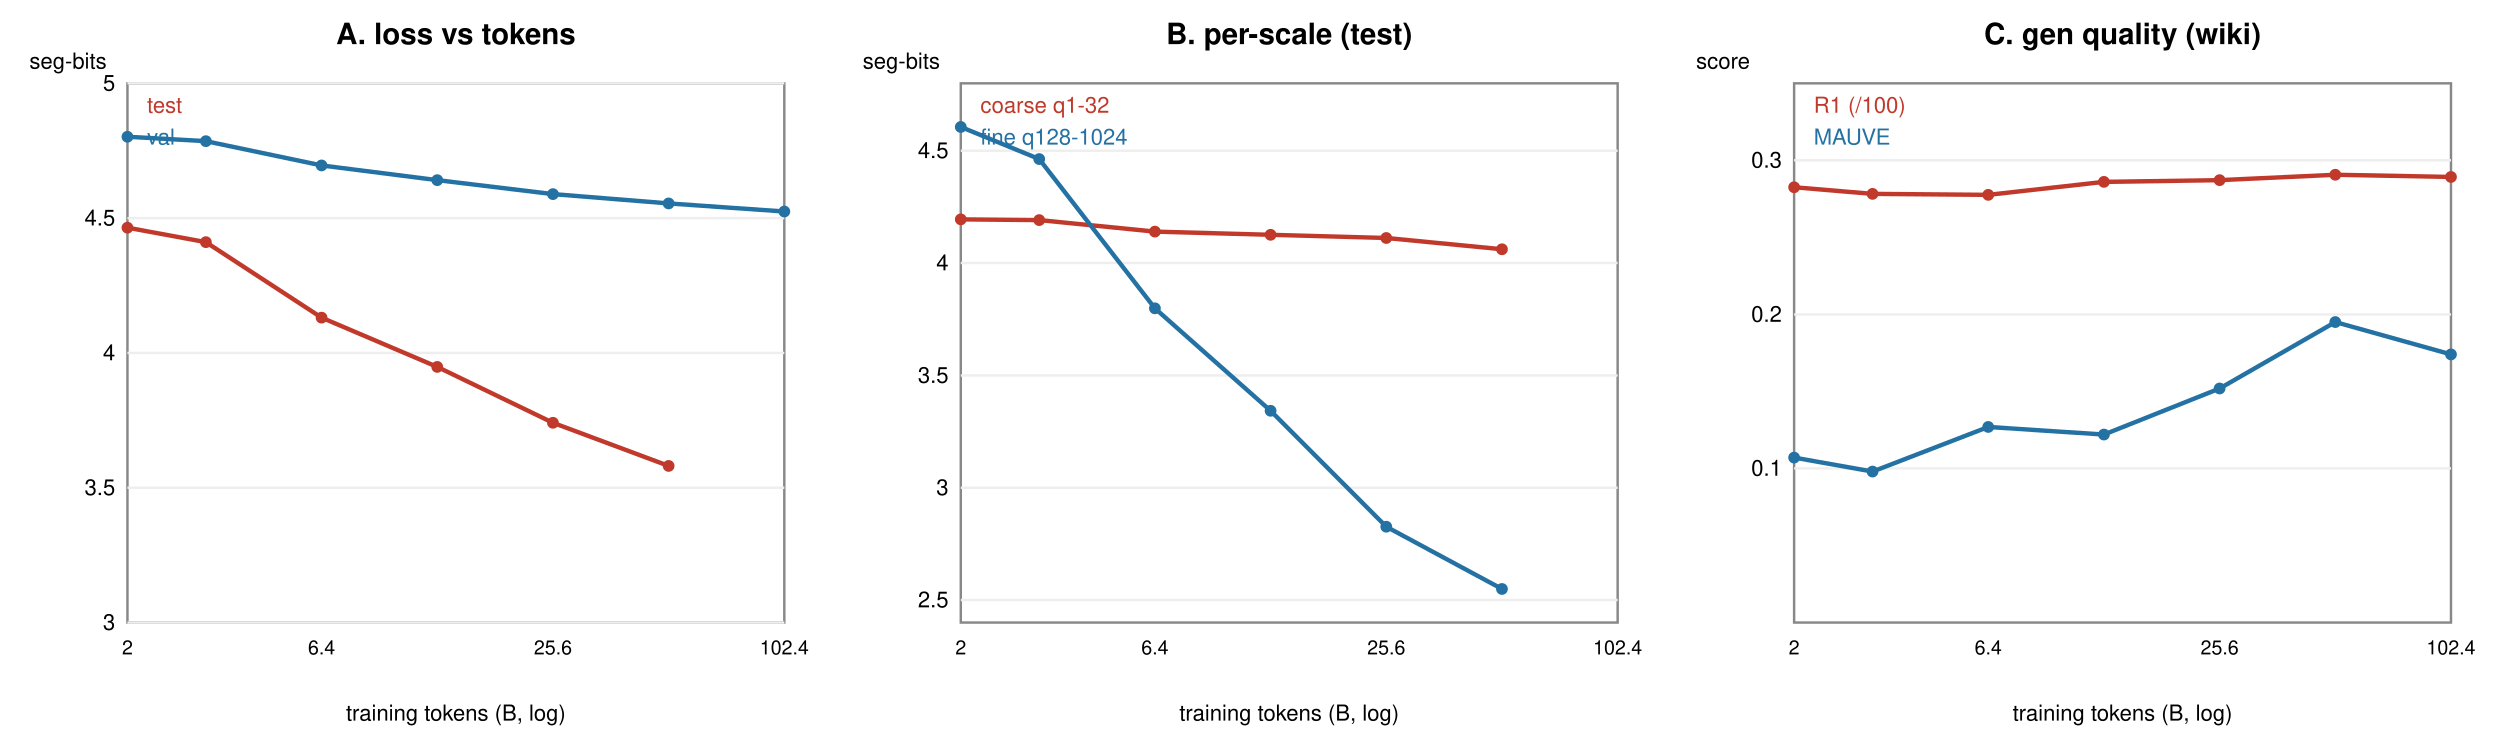
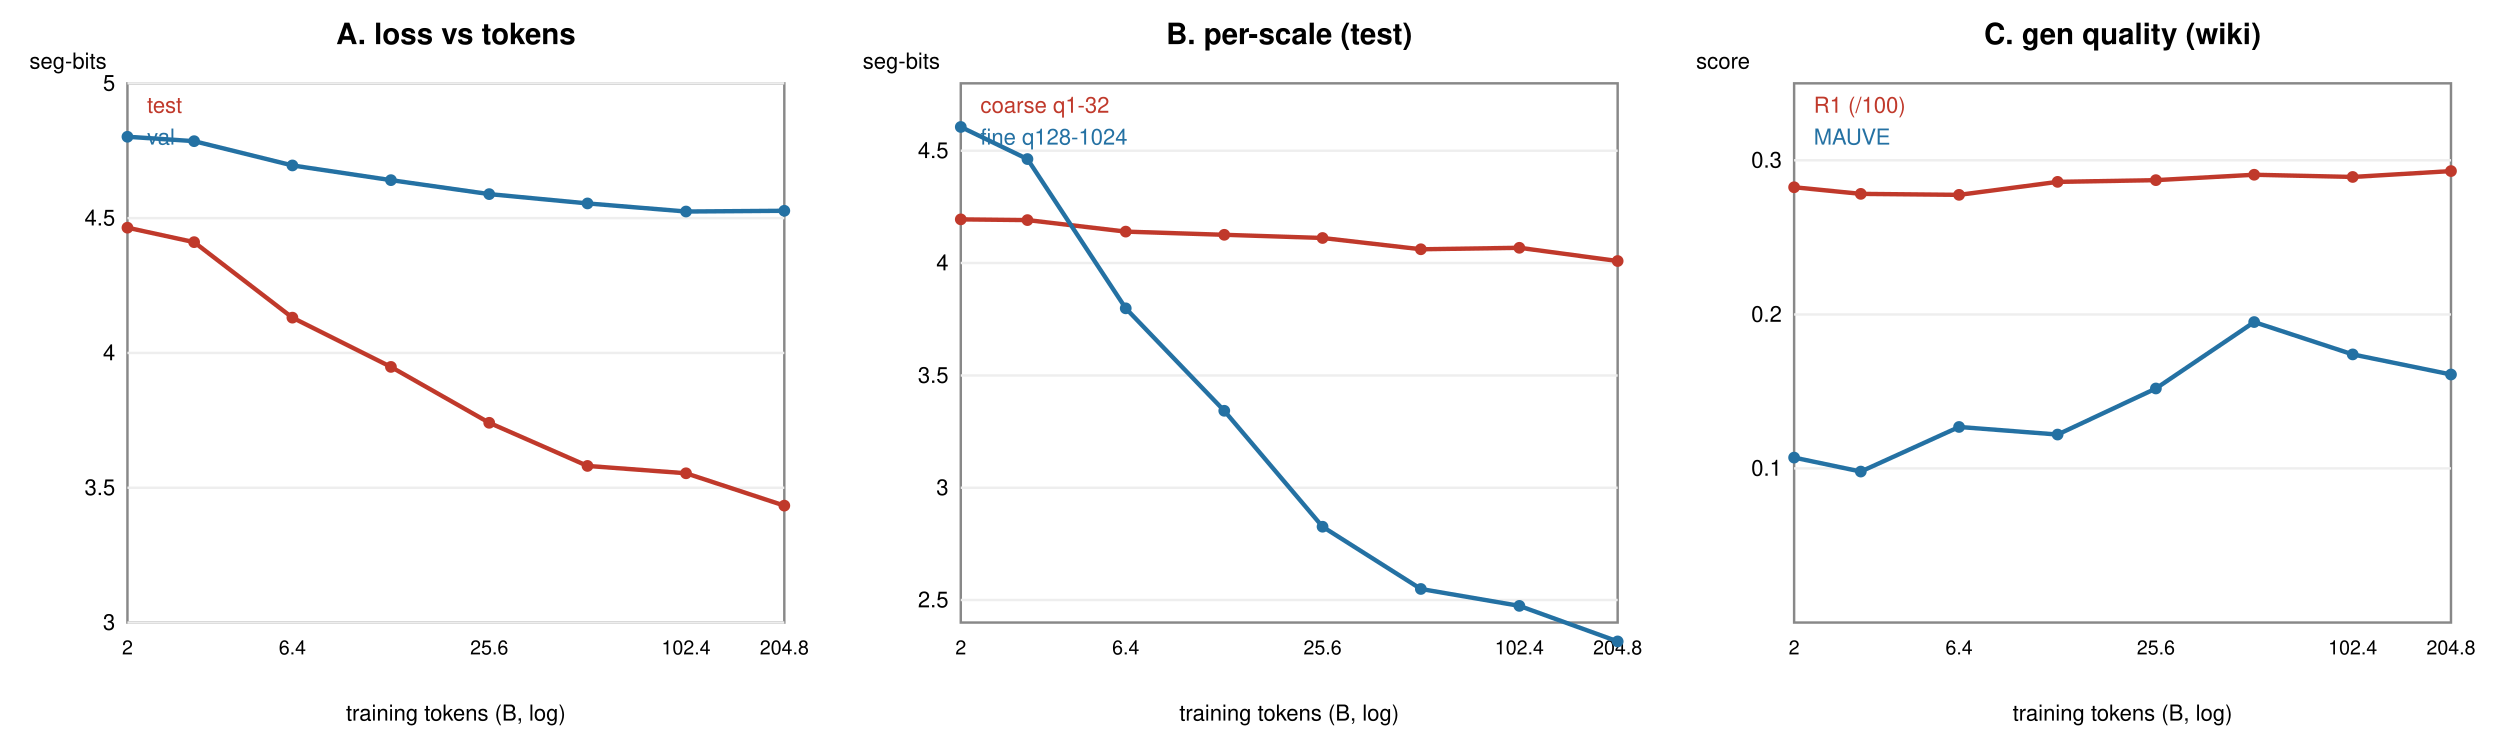
<svg xmlns="http://www.w3.org/2000/svg" width="1020" height="300" font-family="Helvetica,Arial">
  <text x="186" y="18" text-anchor="middle" font-size="12" font-weight="bold">A. loss vs tokens</text>
  <rect x="52" y="34" width="268" height="220" fill="none" stroke="#888" />
  <line x1="52" y1="254.0" x2="320" y2="254.0" stroke="#eee" />
  <text x="47" y="257.0" text-anchor="end" font-size="9">3</text>
  <line x1="52" y1="199.0" x2="320" y2="199.0" stroke="#eee" />
  <text x="47" y="202.0" text-anchor="end" font-size="9">3.5</text>
  <line x1="52" y1="144.0" x2="320" y2="144.0" stroke="#eee" />
  <text x="47" y="147.0" text-anchor="end" font-size="9">4</text>
  <line x1="52" y1="89.0" x2="320" y2="89.0" stroke="#eee" />
  <text x="47" y="92.0" text-anchor="end" font-size="9">4.5</text>
  <line x1="52" y1="34.0" x2="320" y2="34.0" stroke="#eee" />
  <text x="47" y="37.0" text-anchor="end" font-size="9">5</text>
  <text x="52.0" y="267" text-anchor="middle" font-size="8">2</text>
-   <text x="131.2" y="267" text-anchor="middle" font-size="8">6.4</text>
-   <text x="225.6" y="267" text-anchor="middle" font-size="8">25.6</text>
-   <text x="320.0" y="267" text-anchor="middle" font-size="8">102.4</text>
+   <text x="119.3" y="267" text-anchor="middle" font-size="8">6.4</text>
+   <text x="199.6" y="267" text-anchor="middle" font-size="8">25.6</text>
+   <text x="279.9" y="267" text-anchor="middle" font-size="8">102.4</text>
+   <text x="320.0" y="267" text-anchor="middle" font-size="8">204.8</text>
  <text x="186" y="294" text-anchor="middle" font-size="9">training tokens (B, log)</text>
  <text x="12" y="28" font-size="9">seg-bits</text>
-   <polyline points="52.0,92.9 84.0,98.8 131.2,129.6 178.4,149.7 225.6,172.5 272.8,190.1" fill="none" stroke="#c0392b" stroke-width="1.8" />
+   <polyline points="52.0,92.9 79.2,98.8 119.3,129.6 159.5,149.7 199.6,172.5 239.7,190.1 279.9,193.1 320.0,206.3" fill="none" stroke="#c0392b" stroke-width="1.8" />
  <circle cx="52.0" cy="92.9" r="2.4" fill="#c0392b" />
-   <circle cx="84.0" cy="98.8" r="2.4" fill="#c0392b" />
-   <circle cx="131.2" cy="129.6" r="2.4" fill="#c0392b" />
-   <circle cx="178.4" cy="149.7" r="2.4" fill="#c0392b" />
-   <circle cx="225.6" cy="172.5" r="2.4" fill="#c0392b" />
-   <circle cx="272.8" cy="190.1" r="2.4" fill="#c0392b" />
+   <circle cx="79.2" cy="98.8" r="2.4" fill="#c0392b" />
+   <circle cx="119.3" cy="129.6" r="2.4" fill="#c0392b" />
+   <circle cx="159.5" cy="149.7" r="2.4" fill="#c0392b" />
+   <circle cx="199.6" cy="172.5" r="2.4" fill="#c0392b" />
+   <circle cx="239.7" cy="190.1" r="2.4" fill="#c0392b" />
+   <circle cx="279.9" cy="193.1" r="2.4" fill="#c0392b" />
+   <circle cx="320.0" cy="206.3" r="2.4" fill="#c0392b" />
  <text x="60" y="46" font-size="9" fill="#c0392b">test</text>
-   <polyline points="52.0,55.8 84.0,57.6 131.2,67.5 178.4,73.5 225.6,79.2 272.8,83.0 320.0,86.3" fill="none" stroke="#2471a3" stroke-width="1.8" />
+   <polyline points="52.0,55.8 79.2,57.6 119.3,67.5 159.5,73.5 199.6,79.2 239.7,83.0 279.9,86.3 320.0,86.0" fill="none" stroke="#2471a3" stroke-width="1.8" />
  <circle cx="52.0" cy="55.8" r="2.4" fill="#2471a3" />
-   <circle cx="84.0" cy="57.6" r="2.4" fill="#2471a3" />
-   <circle cx="131.2" cy="67.5" r="2.4" fill="#2471a3" />
-   <circle cx="178.4" cy="73.5" r="2.4" fill="#2471a3" />
-   <circle cx="225.6" cy="79.2" r="2.4" fill="#2471a3" />
-   <circle cx="272.8" cy="83.0" r="2.4" fill="#2471a3" />
-   <circle cx="320.0" cy="86.3" r="2.4" fill="#2471a3" />
+   <circle cx="79.2" cy="57.6" r="2.4" fill="#2471a3" />
+   <circle cx="119.3" cy="67.5" r="2.4" fill="#2471a3" />
+   <circle cx="159.5" cy="73.5" r="2.4" fill="#2471a3" />
+   <circle cx="199.6" cy="79.2" r="2.4" fill="#2471a3" />
+   <circle cx="239.7" cy="83.0" r="2.4" fill="#2471a3" />
+   <circle cx="279.9" cy="86.3" r="2.4" fill="#2471a3" />
+   <circle cx="320.0" cy="86.0" r="2.4" fill="#2471a3" />
  <text x="60" y="59" font-size="9" fill="#2471a3">val</text>
  <text x="526" y="18" text-anchor="middle" font-size="12" font-weight="bold">B. per-scale (test)</text>
  <rect x="392" y="34" width="268" height="220" fill="none" stroke="#888" />
  <line x1="392" y1="244.8" x2="660" y2="244.8" stroke="#eee" />
  <text x="387" y="247.8" text-anchor="end" font-size="9">2.5</text>
  <line x1="392" y1="199.0" x2="660" y2="199.0" stroke="#eee" />
  <text x="387" y="202.0" text-anchor="end" font-size="9">3</text>
  <line x1="392" y1="153.2" x2="660" y2="153.2" stroke="#eee" />
  <text x="387" y="156.2" text-anchor="end" font-size="9">3.5</text>
  <line x1="392" y1="107.3" x2="660" y2="107.3" stroke="#eee" />
  <text x="387" y="110.3" text-anchor="end" font-size="9">4</text>
  <line x1="392" y1="61.5" x2="660" y2="61.5" stroke="#eee" />
  <text x="387" y="64.5" text-anchor="end" font-size="9">4.5</text>
  <text x="392.0" y="267" text-anchor="middle" font-size="8">2</text>
-   <text x="471.2" y="267" text-anchor="middle" font-size="8">6.4</text>
-   <text x="565.6" y="267" text-anchor="middle" font-size="8">25.6</text>
-   <text x="660.0" y="267" text-anchor="middle" font-size="8">102.4</text>
+   <text x="459.3" y="267" text-anchor="middle" font-size="8">6.4</text>
+   <text x="539.6" y="267" text-anchor="middle" font-size="8">25.6</text>
+   <text x="619.9" y="267" text-anchor="middle" font-size="8">102.4</text>
+   <text x="660.0" y="267" text-anchor="middle" font-size="8">204.8</text>
  <text x="526" y="294" text-anchor="middle" font-size="9">training tokens (B, log)</text>
  <text x="352" y="28" font-size="9">seg-bits</text>
-   <polyline points="392.0,89.5 424.0,89.8 471.2,94.5 518.4,95.8 565.6,97.1 612.8,101.7" fill="none" stroke="#c0392b" stroke-width="1.8" />
+   <polyline points="392.0,89.5 419.2,89.8 459.3,94.5 499.5,95.8 539.6,97.1 579.7,101.7 619.9,101.1 660.0,106.5" fill="none" stroke="#c0392b" stroke-width="1.8" />
  <circle cx="392.0" cy="89.5" r="2.4" fill="#c0392b" />
-   <circle cx="424.0" cy="89.8" r="2.4" fill="#c0392b" />
-   <circle cx="471.2" cy="94.5" r="2.4" fill="#c0392b" />
-   <circle cx="518.4" cy="95.8" r="2.4" fill="#c0392b" />
-   <circle cx="565.6" cy="97.1" r="2.4" fill="#c0392b" />
-   <circle cx="612.8" cy="101.7" r="2.4" fill="#c0392b" />
+   <circle cx="419.2" cy="89.8" r="2.4" fill="#c0392b" />
+   <circle cx="459.3" cy="94.5" r="2.4" fill="#c0392b" />
+   <circle cx="499.5" cy="95.8" r="2.4" fill="#c0392b" />
+   <circle cx="539.6" cy="97.1" r="2.4" fill="#c0392b" />
+   <circle cx="579.7" cy="101.7" r="2.4" fill="#c0392b" />
+   <circle cx="619.9" cy="101.1" r="2.4" fill="#c0392b" />
+   <circle cx="660.0" cy="106.5" r="2.4" fill="#c0392b" />
  <text x="400" y="46" font-size="9" fill="#c0392b">coarse q1-32</text>
-   <polyline points="392.0,51.8 424.0,64.9 471.2,125.8 518.4,167.6 565.6,214.9 612.8,240.3" fill="none" stroke="#2471a3" stroke-width="1.8" />
+   <polyline points="392.0,51.8 419.2,64.9 459.3,125.8 499.5,167.6 539.6,214.9 579.7,240.3 619.9,247.2 660.0,261.7" fill="none" stroke="#2471a3" stroke-width="1.8" />
  <circle cx="392.0" cy="51.8" r="2.4" fill="#2471a3" />
-   <circle cx="424.0" cy="64.9" r="2.4" fill="#2471a3" />
-   <circle cx="471.2" cy="125.8" r="2.4" fill="#2471a3" />
-   <circle cx="518.4" cy="167.6" r="2.4" fill="#2471a3" />
-   <circle cx="565.6" cy="214.9" r="2.4" fill="#2471a3" />
-   <circle cx="612.8" cy="240.3" r="2.4" fill="#2471a3" />
+   <circle cx="419.2" cy="64.9" r="2.4" fill="#2471a3" />
+   <circle cx="459.3" cy="125.8" r="2.4" fill="#2471a3" />
+   <circle cx="499.5" cy="167.6" r="2.4" fill="#2471a3" />
+   <circle cx="539.6" cy="214.9" r="2.4" fill="#2471a3" />
+   <circle cx="579.7" cy="240.3" r="2.4" fill="#2471a3" />
+   <circle cx="619.9" cy="247.2" r="2.4" fill="#2471a3" />
+   <circle cx="660.0" cy="261.7" r="2.4" fill="#2471a3" />
  <text x="400" y="59" font-size="9" fill="#2471a3">fine q128-1024</text>
  <text x="866" y="18" text-anchor="middle" font-size="12" font-weight="bold">C. gen quality (wiki)</text>
  <rect x="732" y="34" width="268" height="220" fill="none" stroke="#888" />
  <line x1="732" y1="191.1" x2="1000" y2="191.1" stroke="#eee" />
  <text x="727" y="194.1" text-anchor="end" font-size="9">0.1</text>
  <line x1="732" y1="128.3" x2="1000" y2="128.3" stroke="#eee" />
  <text x="727" y="131.3" text-anchor="end" font-size="9">0.2</text>
  <line x1="732" y1="65.4" x2="1000" y2="65.4" stroke="#eee" />
  <text x="727" y="68.4" text-anchor="end" font-size="9">0.3</text>
  <text x="732.0" y="267" text-anchor="middle" font-size="8">2</text>
-   <text x="811.2" y="267" text-anchor="middle" font-size="8">6.4</text>
-   <text x="905.6" y="267" text-anchor="middle" font-size="8">25.6</text>
-   <text x="1000.0" y="267" text-anchor="middle" font-size="8">102.4</text>
+   <text x="799.3" y="267" text-anchor="middle" font-size="8">6.4</text>
+   <text x="879.6" y="267" text-anchor="middle" font-size="8">25.6</text>
+   <text x="959.9" y="267" text-anchor="middle" font-size="8">102.4</text>
+   <text x="1000.0" y="267" text-anchor="middle" font-size="8">204.8</text>
  <text x="866" y="294" text-anchor="middle" font-size="9">training tokens (B, log)</text>
  <text x="692" y="28" font-size="9">score</text>
-   <polyline points="732.0,76.4 764.0,79.1 811.2,79.5 858.4,74.2 905.6,73.5 952.8,71.3 1000.0,72.2" fill="none" stroke="#c0392b" stroke-width="1.8" />
+   <polyline points="732.0,76.4 759.2,79.1 799.3,79.5 839.5,74.2 879.6,73.5 919.7,71.3 959.9,72.2 1000.0,69.8" fill="none" stroke="#c0392b" stroke-width="1.8" />
  <circle cx="732.0" cy="76.4" r="2.4" fill="#c0392b" />
-   <circle cx="764.0" cy="79.1" r="2.4" fill="#c0392b" />
-   <circle cx="811.2" cy="79.5" r="2.4" fill="#c0392b" />
-   <circle cx="858.4" cy="74.2" r="2.4" fill="#c0392b" />
-   <circle cx="905.6" cy="73.5" r="2.4" fill="#c0392b" />
-   <circle cx="952.8" cy="71.3" r="2.4" fill="#c0392b" />
-   <circle cx="1000.0" cy="72.2" r="2.4" fill="#c0392b" />
+   <circle cx="759.2" cy="79.1" r="2.4" fill="#c0392b" />
+   <circle cx="799.3" cy="79.5" r="2.4" fill="#c0392b" />
+   <circle cx="839.5" cy="74.2" r="2.4" fill="#c0392b" />
+   <circle cx="879.6" cy="73.5" r="2.4" fill="#c0392b" />
+   <circle cx="919.7" cy="71.3" r="2.4" fill="#c0392b" />
+   <circle cx="959.9" cy="72.2" r="2.4" fill="#c0392b" />
+   <circle cx="1000.0" cy="69.8" r="2.4" fill="#c0392b" />
  <text x="740" y="46" font-size="9" fill="#c0392b">R1 (/100)</text>
-   <polyline points="732.0,186.7 764.0,192.4 811.2,174.2 858.4,177.3 905.6,158.5 952.8,131.4 1000.0,144.6" fill="none" stroke="#2471a3" stroke-width="1.8" />
+   <polyline points="732.0,186.7 759.2,192.4 799.3,174.2 839.5,177.3 879.6,158.5 919.7,131.4 959.9,144.6 1000.0,152.8" fill="none" stroke="#2471a3" stroke-width="1.8" />
  <circle cx="732.0" cy="186.7" r="2.4" fill="#2471a3" />
-   <circle cx="764.0" cy="192.4" r="2.4" fill="#2471a3" />
-   <circle cx="811.2" cy="174.2" r="2.4" fill="#2471a3" />
-   <circle cx="858.4" cy="177.3" r="2.4" fill="#2471a3" />
-   <circle cx="905.6" cy="158.5" r="2.4" fill="#2471a3" />
-   <circle cx="952.8" cy="131.4" r="2.4" fill="#2471a3" />
-   <circle cx="1000.0" cy="144.6" r="2.4" fill="#2471a3" />
+   <circle cx="759.2" cy="192.4" r="2.4" fill="#2471a3" />
+   <circle cx="799.3" cy="174.2" r="2.4" fill="#2471a3" />
+   <circle cx="839.5" cy="177.3" r="2.4" fill="#2471a3" />
+   <circle cx="879.6" cy="158.5" r="2.4" fill="#2471a3" />
+   <circle cx="919.7" cy="131.4" r="2.4" fill="#2471a3" />
+   <circle cx="959.9" cy="144.6" r="2.4" fill="#2471a3" />
+   <circle cx="1000.0" cy="152.8" r="2.4" fill="#2471a3" />
  <text x="740" y="59" font-size="9" fill="#2471a3">MAUVE</text>
</svg>
